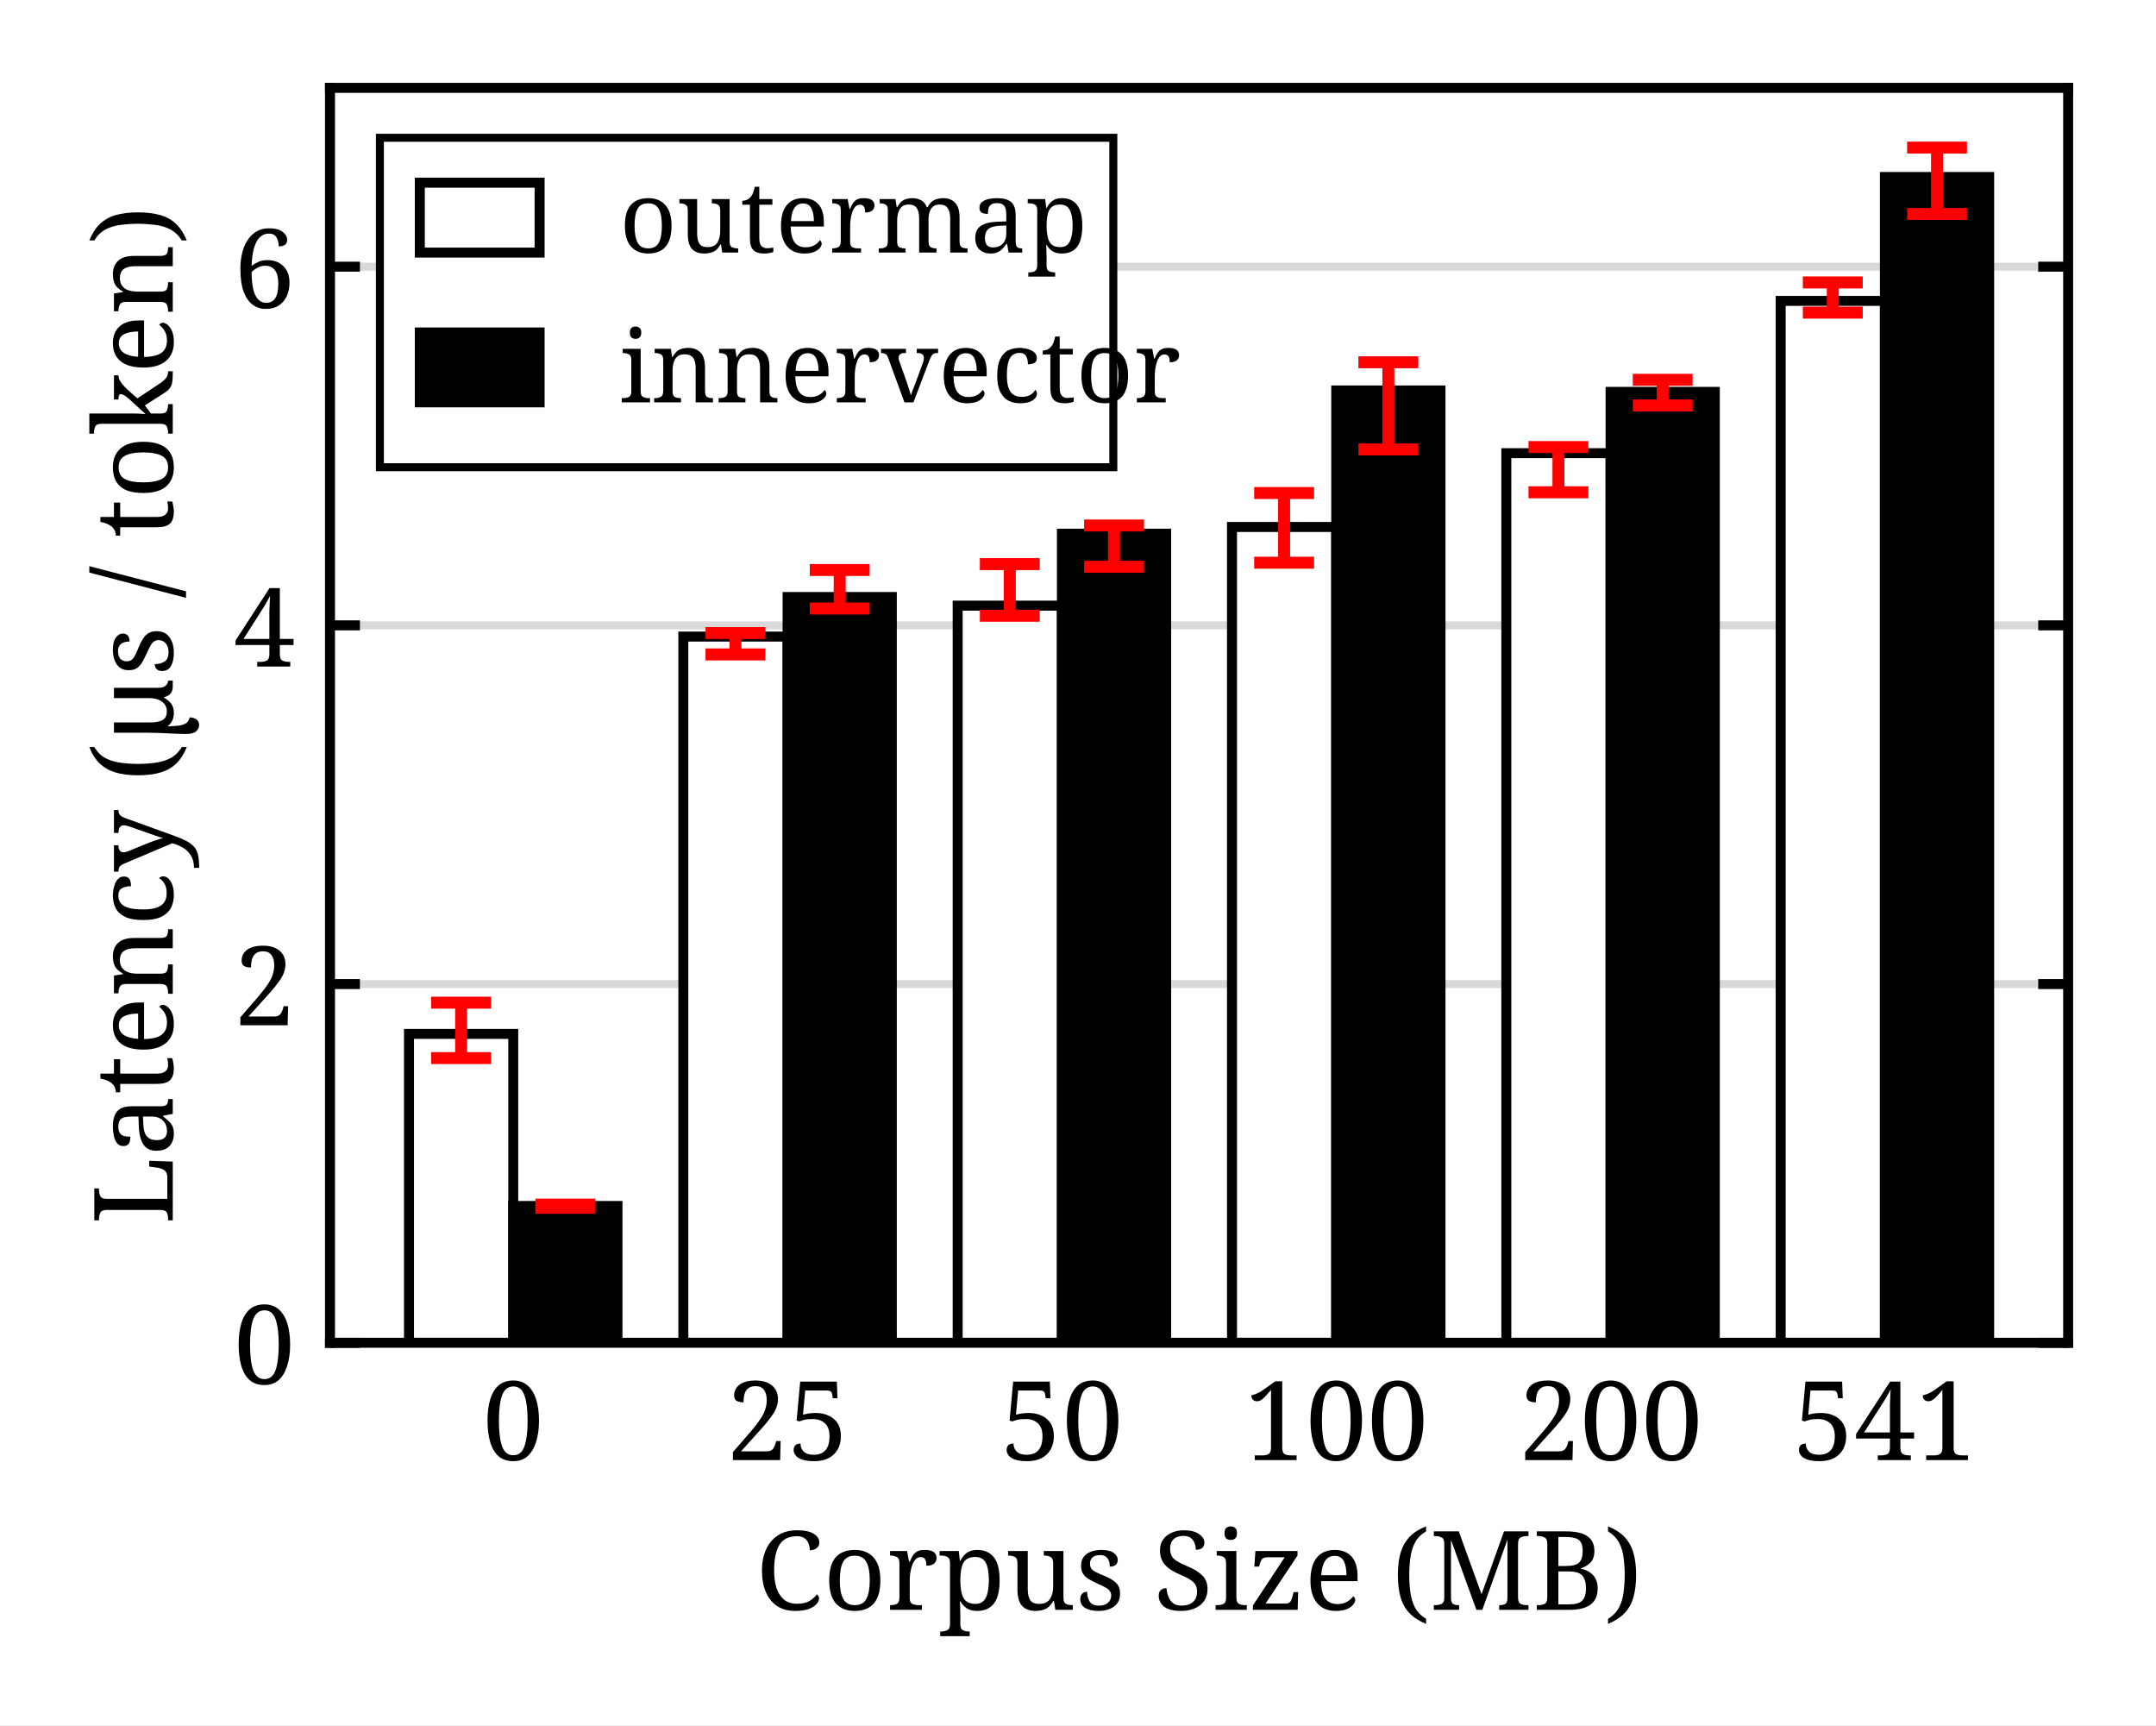
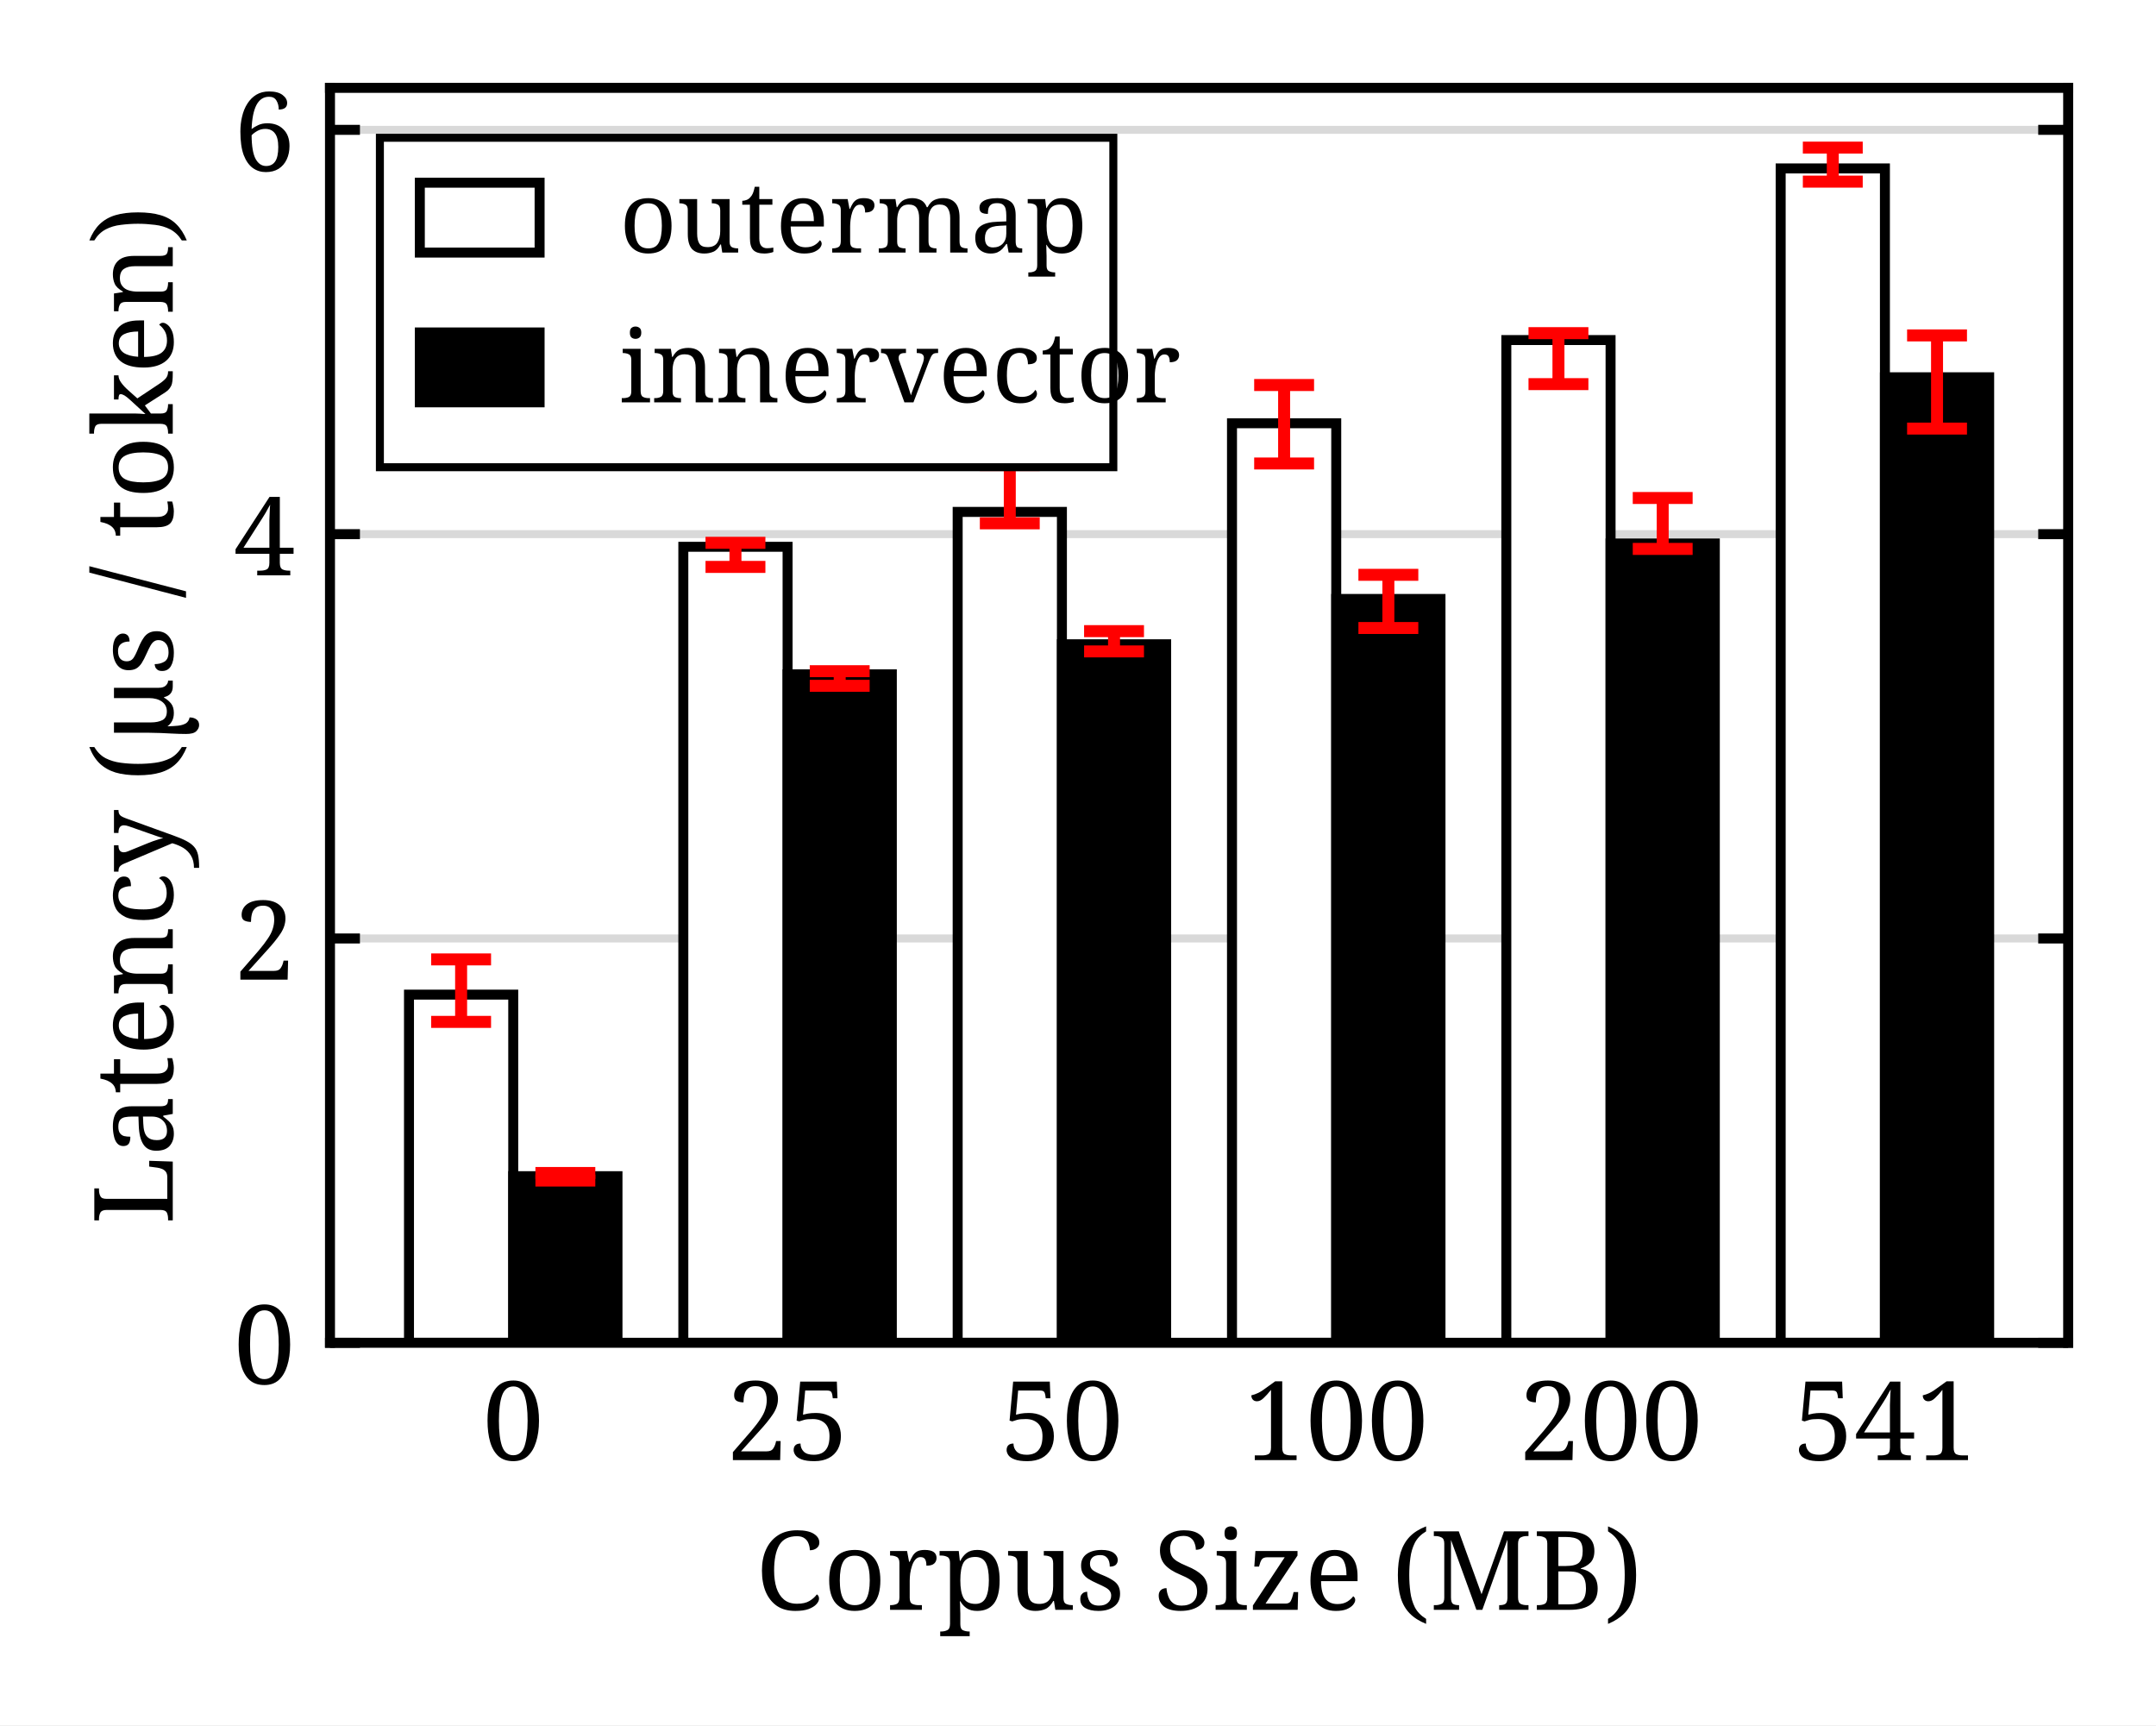
<svg xmlns="http://www.w3.org/2000/svg" xmlns:xlink="http://www.w3.org/1999/xlink" width="216pt" height="172.8pt" viewBox="0 0 216 172.8" version="1.1">
  <defs>
    <style type="text/css">*{stroke-linejoin: round; stroke-linecap: butt}</style>
  </defs>
  <g id="figure_1">
    <g id="patch_1">
      <path d="M 0 172.8  L 216 172.8  L 216 0  L 0 0  z " style="fill: #ffffff" />
    </g>
    <g id="axes_1">
      <g id="patch_2">
        <path d="M 33.06 134.5  L 207.2 134.5  L 207.2 8.8  L 33.06 8.8  z " style="fill: #ffffff" />
      </g>
      <g id="matplotlib.axis_1">
        <g id="xtick_1">
          <g id="text_1">
            <text style="font-size: 11px; font-family: 'STIXGeneral', serif; text-anchor: middle" x="51.419" y="146.25" transform="rotate(-0 51.41946 146.25)">0</text>
          </g>
        </g>
        <g id="xtick_2">
          <g id="text_2">
            <text style="font-size: 11px; font-family: 'STIXGeneral', serif; text-anchor: middle" x="78.904" y="146.25" transform="rotate(-0 78.90367 146.25)">25</text>
          </g>
        </g>
        <g id="xtick_3">
          <g id="text_3">
            <text style="font-size: 11px; font-family: 'STIXGeneral', serif; text-anchor: middle" x="106.388" y="146.25" transform="rotate(-0 106.3879 146.25)">50</text>
          </g>
        </g>
        <g id="xtick_4">
          <g id="text_4">
            <text style="font-size: 11px; font-family: 'STIXGeneral', serif; text-anchor: middle" x="133.872" y="146.25" transform="rotate(-0 133.8721 146.25)">100</text>
          </g>
        </g>
        <g id="xtick_5">
          <g id="text_5">
            <text style="font-size: 11px; font-family: 'STIXGeneral', serif; text-anchor: middle" x="161.356" y="146.25" transform="rotate(-0 161.3563 146.25)">200</text>
          </g>
        </g>
        <g id="xtick_6">
          <g id="text_6">
            <text style="font-size: 11px; font-family: 'STIXGeneral', serif; text-anchor: middle" x="188.841" y="146.25" transform="rotate(-0 188.8405 146.25)">541</text>
          </g>
        </g>
        <g id="text_7">
          <text style="font-size: 11px; font-family: 'STIXGeneral', serif; text-anchor: middle" x="120.13" y="161.25" transform="rotate(-0 120.13 161.25)">Corpus Size (MB)</text>
        </g>
      </g>
      <g id="matplotlib.axis_2">
        <g id="ytick_1">
          <g id="line2d_1">
            <path d="M 33.06 134.5  L 207.2 134.5  " clip-path="url(#p39744489fa)" style="fill: none; stroke: #d9d9d9; stroke-width: 0.8; stroke-linecap: square" />
          </g>
          <g id="line2d_2">
            <defs>
              <path id="mdae82fceea" d="M 0 0  L 3 0  " style="stroke: #000000" />
            </defs>
            <g>
              <use xlink:href="#mdae82fceea" x="33.06" y="134.5" style="stroke: #000000" />
            </g>
          </g>
          <g id="line2d_3">
            <defs>
              <path id="m9e3574b6be" d="M 0 0  L -3 0  " style="stroke: #000000" />
            </defs>
            <g>
              <use xlink:href="#m9e3574b6be" x="207.2" y="134.5" style="stroke: #000000" />
            </g>
          </g>
          <g id="text_8">
            <text style="font-size: 11px; font-family: 'STIXGeneral', serif; text-anchor: end" x="29.56" y="138.625" transform="rotate(-0 29.56 138.625)">0</text>
          </g>
        </g>
        <g id="ytick_2">
          <g id="line2d_4">
-             <path d="M 33.06 98.571  L 207.2 98.571  " clip-path="url(#p39744489fa)" style="fill: none; stroke: #d9d9d9; stroke-width: 0.8; stroke-linecap: square" />
+             <path d="M 33.06 94.002  L 207.2 94.002  " clip-path="url(#p39744489fa)" style="fill: none; stroke: #d9d9d9; stroke-width: 0.8; stroke-linecap: square" />
          </g>
          <g id="line2d_5">
            <g>
-               <use xlink:href="#mdae82fceea" x="33.06" y="98.571" style="stroke: #000000" />
+               <use xlink:href="#mdae82fceea" x="33.06" y="94.002" style="stroke: #000000" />
            </g>
          </g>
          <g id="line2d_6">
            <g>
-               <use xlink:href="#m9e3574b6be" x="207.2" y="98.571" style="stroke: #000000" />
+               <use xlink:href="#m9e3574b6be" x="207.2" y="94.002" style="stroke: #000000" />
            </g>
          </g>
          <g id="text_9">
-             <text style="font-size: 11px; font-family: 'STIXGeneral', serif; text-anchor: end" x="29.56" y="102.696" transform="rotate(-0 29.56 102.6955)">2</text>
+             <text style="font-size: 11px; font-family: 'STIXGeneral', serif; text-anchor: end" x="29.56" y="98.127" transform="rotate(-0 29.56 98.12708)">2</text>
          </g>
        </g>
        <g id="ytick_3">
          <g id="line2d_7">
-             <path d="M 33.06 62.641  L 207.2 62.641  " clip-path="url(#p39744489fa)" style="fill: none; stroke: #d9d9d9; stroke-width: 0.8; stroke-linecap: square" />
+             <path d="M 33.06 53.504  L 207.2 53.504  " clip-path="url(#p39744489fa)" style="fill: none; stroke: #d9d9d9; stroke-width: 0.8; stroke-linecap: square" />
          </g>
          <g id="line2d_8">
            <g>
-               <use xlink:href="#mdae82fceea" x="33.06" y="62.641" style="stroke: #000000" />
+               <use xlink:href="#mdae82fceea" x="33.06" y="53.504" style="stroke: #000000" />
            </g>
          </g>
          <g id="line2d_9">
            <g>
-               <use xlink:href="#m9e3574b6be" x="207.2" y="62.641" style="stroke: #000000" />
+               <use xlink:href="#m9e3574b6be" x="207.2" y="53.504" style="stroke: #000000" />
            </g>
          </g>
          <g id="text_10">
-             <text style="font-size: 11px; font-family: 'STIXGeneral', serif; text-anchor: end" x="29.56" y="66.766" transform="rotate(-0 29.56 66.76603)">4</text>
+             <text style="font-size: 11px; font-family: 'STIXGeneral', serif; text-anchor: end" x="29.56" y="57.629" transform="rotate(-0 29.56 57.62915)">4</text>
          </g>
        </g>
        <g id="ytick_4">
          <g id="line2d_10">
-             <path d="M 33.06 26.712  L 207.2 26.712  " clip-path="url(#p39744489fa)" style="fill: none; stroke: #d9d9d9; stroke-width: 0.8; stroke-linecap: square" />
+             <path d="M 33.06 13.006  L 207.2 13.006  " clip-path="url(#p39744489fa)" style="fill: none; stroke: #d9d9d9; stroke-width: 0.8; stroke-linecap: square" />
          </g>
          <g id="line2d_11">
            <g>
-               <use xlink:href="#mdae82fceea" x="33.06" y="26.712" style="stroke: #000000" />
+               <use xlink:href="#mdae82fceea" x="33.06" y="13.006" style="stroke: #000000" />
            </g>
          </g>
          <g id="line2d_12">
            <g>
-               <use xlink:href="#m9e3574b6be" x="207.2" y="26.712" style="stroke: #000000" />
+               <use xlink:href="#m9e3574b6be" x="207.2" y="13.006" style="stroke: #000000" />
            </g>
          </g>
          <g id="text_11">
-             <text style="font-size: 11px; font-family: 'STIXGeneral', serif; text-anchor: end" x="29.56" y="30.837" transform="rotate(-0 29.56 30.83655)">6</text>
+             <text style="font-size: 11px; font-family: 'STIXGeneral', serif; text-anchor: end" x="29.56" y="17.131" transform="rotate(-0 29.56 17.13123)">6</text>
          </g>
        </g>
        <g id="text_12">
          <text style="font-size: 11px; font-family: 'STIXGeneral', serif; text-anchor: middle" x="17.31" y="71.65" transform="rotate(-90 17.31 71.65)">Latency (µs / token)</text>
        </g>
      </g>
      <g id="patch_3">
-         <path d="M 40.975 134.5  L 51.419 134.5  L 51.419 103.563  L 40.975 103.563  z " clip-path="url(#p39744489fa)" style="fill: #ffffff; stroke: #000000; stroke-linejoin: miter" />
+         <path d="M 40.975 134.5  L 51.419 134.5  L 51.419 99.629  L 40.975 99.629  z " clip-path="url(#p39744489fa)" style="fill: #ffffff; stroke: #000000; stroke-linejoin: miter" />
      </g>
      <g id="patch_4">
-         <path d="M 68.46 134.5  L 78.904 134.5  L 78.904 63.762  L 68.46 63.762  z " clip-path="url(#p39744489fa)" style="fill: #ffffff; stroke: #000000; stroke-linejoin: miter" />
+         <path d="M 68.46 134.5  L 78.904 134.5  L 78.904 54.768  L 68.46 54.768  z " clip-path="url(#p39744489fa)" style="fill: #ffffff; stroke: #000000; stroke-linejoin: miter" />
      </g>
      <g id="patch_5">
-         <path d="M 95.944 134.5  L 106.388 134.5  L 106.388 60.665  L 95.944 60.665  z " clip-path="url(#p39744489fa)" style="fill: #ffffff; stroke: #000000; stroke-linejoin: miter" />
+         <path d="M 95.944 134.5  L 106.388 134.5  L 106.388 51.277  L 95.944 51.277  z " clip-path="url(#p39744489fa)" style="fill: #ffffff; stroke: #000000; stroke-linejoin: miter" />
      </g>
      <g id="patch_6">
-         <path d="M 123.428 134.5  L 133.872 134.5  L 133.872 52.786  L 123.428 52.786  z " clip-path="url(#p39744489fa)" style="fill: #ffffff; stroke: #000000; stroke-linejoin: miter" />
+         <path d="M 123.428 134.5  L 133.872 134.5  L 133.872 42.396  L 123.428 42.396  z " clip-path="url(#p39744489fa)" style="fill: #ffffff; stroke: #000000; stroke-linejoin: miter" />
      </g>
      <g id="patch_7">
-         <path d="M 150.912 134.5  L 161.356 134.5  L 161.356 45.392  L 150.912 45.392  z " clip-path="url(#p39744489fa)" style="fill: #ffffff; stroke: #000000; stroke-linejoin: miter" />
+         <path d="M 150.912 134.5  L 161.356 134.5  L 161.356 34.061  L 150.912 34.061  z " clip-path="url(#p39744489fa)" style="fill: #ffffff; stroke: #000000; stroke-linejoin: miter" />
      </g>
      <g id="patch_8">
-         <path d="M 178.397 134.5  L 188.841 134.5  L 188.841 30.14  L 178.397 30.14  z " clip-path="url(#p39744489fa)" style="fill: #ffffff; stroke: #000000; stroke-linejoin: miter" />
+         <path d="M 178.397 134.5  L 188.841 134.5  L 188.841 16.87  L 178.397 16.87  z " clip-path="url(#p39744489fa)" style="fill: #ffffff; stroke: #000000; stroke-linejoin: miter" />
      </g>
      <g id="patch_9">
-         <path d="M 51.419 134.5  L 61.863 134.5  L 61.863 120.8  L 51.419 120.8  z " clip-path="url(#p39744489fa)" style="stroke: #000000; stroke-linejoin: miter" />
+         <path d="M 51.419 134.5  L 61.863 134.5  L 61.863 117.816  L 51.419 117.816  z " clip-path="url(#p39744489fa)" style="stroke: #000000; stroke-linejoin: miter" />
      </g>
      <g id="patch_10">
-         <path d="M 78.904 134.5  L 89.348 134.5  L 89.348 59.797  L 78.904 59.797  z " clip-path="url(#p39744489fa)" style="stroke: #000000; stroke-linejoin: miter" />
+         <path d="M 78.904 134.5  L 89.348 134.5  L 89.348 67.549  L 78.904 67.549  z " clip-path="url(#p39744489fa)" style="stroke: #000000; stroke-linejoin: miter" />
      </g>
      <g id="patch_11">
-         <path d="M 106.388 134.5  L 116.832 134.5  L 116.832 53.456  L 106.388 53.456  z " clip-path="url(#p39744489fa)" style="stroke: #000000; stroke-linejoin: miter" />
+         <path d="M 106.388 134.5  L 116.832 134.5  L 116.832 64.531  L 106.388 64.531  z " clip-path="url(#p39744489fa)" style="stroke: #000000; stroke-linejoin: miter" />
      </g>
      <g id="patch_12">
-         <path d="M 133.872 134.5  L 144.316 134.5  L 144.316 39.111  L 133.872 39.111  z " clip-path="url(#p39744489fa)" style="stroke: #000000; stroke-linejoin: miter" />
+         <path d="M 133.872 134.5  L 144.316 134.5  L 144.316 59.993  L 133.872 59.993  z " clip-path="url(#p39744489fa)" style="stroke: #000000; stroke-linejoin: miter" />
      </g>
      <g id="patch_13">
-         <path d="M 161.356 134.5  L 171.8 134.5  L 171.8 39.255  L 161.356 39.255  z " clip-path="url(#p39744489fa)" style="stroke: #000000; stroke-linejoin: miter" />
+         <path d="M 161.356 134.5  L 171.8 134.5  L 171.8 54.437  L 161.356 54.437  z " clip-path="url(#p39744489fa)" style="stroke: #000000; stroke-linejoin: miter" />
      </g>
      <g id="patch_14">
-         <path d="M 188.841 134.5  L 199.285 134.5  L 199.285 17.725  L 188.841 17.725  z " clip-path="url(#p39744489fa)" style="stroke: #000000; stroke-linejoin: miter" />
+         <path d="M 188.841 134.5  L 199.285 134.5  L 199.285 37.793  L 188.841 37.793  z " clip-path="url(#p39744489fa)" style="stroke: #000000; stroke-linejoin: miter" />
      </g>
      <g id="patch_15">
        <path d="M 33.06 134.5  L 33.06 8.8  " style="fill: none; stroke: #000000; stroke-linejoin: miter; stroke-linecap: square" />
      </g>
      <g id="patch_16">
        <path d="M 207.2 134.5  L 207.2 8.8  " style="fill: none; stroke: #000000; stroke-linejoin: miter; stroke-linecap: square" />
      </g>
      <g id="patch_17">
        <path d="M 33.06 134.5  L 207.2 134.5  " style="fill: none; stroke: #000000; stroke-linejoin: miter; stroke-linecap: square" />
      </g>
      <g id="patch_18">
        <path d="M 33.06 8.8  L 207.2 8.8  " style="fill: none; stroke: #000000; stroke-linejoin: miter; stroke-linecap: square" />
      </g>
      <g id="LineCollection_1">
-         <path d="M 46.197 105.984  L 46.197 100.43  " clip-path="url(#p39744489fa)" style="fill: none; stroke: #ff0000; stroke-width: 1.2" />
-         <path d="M 73.682 65.552  L 73.682 63.411  " clip-path="url(#p39744489fa)" style="fill: none; stroke: #ff0000; stroke-width: 1.2" />
-         <path d="M 101.166 61.678  L 101.166 56.504  " clip-path="url(#p39744489fa)" style="fill: none; stroke: #ff0000; stroke-width: 1.2" />
-         <path d="M 128.65 56.361  L 128.65 49.387  " clip-path="url(#p39744489fa)" style="fill: none; stroke: #ff0000; stroke-width: 1.2" />
-         <path d="M 156.134 49.308  L 156.134 44.779  " clip-path="url(#p39744489fa)" style="fill: none; stroke: #ff0000; stroke-width: 1.2" />
-         <path d="M 183.619 31.314  L 183.619 28.29  " clip-path="url(#p39744489fa)" style="fill: none; stroke: #ff0000; stroke-width: 1.2" />
+         <path d="M 46.197 102.358  L 46.197 96.098  " clip-path="url(#p39744489fa)" style="fill: none; stroke: #ff0000; stroke-width: 1.2" />
+         <path d="M 73.682 56.785  L 73.682 54.372  " clip-path="url(#p39744489fa)" style="fill: none; stroke: #ff0000; stroke-width: 1.2" />
+         <path d="M 101.166 52.419  L 101.166 46.586  " clip-path="url(#p39744489fa)" style="fill: none; stroke: #ff0000; stroke-width: 1.2" />
+         <path d="M 128.65 46.425  L 128.65 38.565  " clip-path="url(#p39744489fa)" style="fill: none; stroke: #ff0000; stroke-width: 1.2" />
+         <path d="M 156.134 38.475  L 156.134 33.371  " clip-path="url(#p39744489fa)" style="fill: none; stroke: #ff0000; stroke-width: 1.2" />
+         <path d="M 183.619 18.193  L 183.619 14.786  " clip-path="url(#p39744489fa)" style="fill: none; stroke: #ff0000; stroke-width: 1.2" />
      </g>
      <g id="line2d_13">
        <defs>
          <path id="m49be664565" d="M 3 0  L -3 -0  " style="stroke: #ff0000; stroke-width: 1.2" />
        </defs>
        <g clip-path="url(#p39744489fa)">
-           <use xlink:href="#m49be664565" x="46.197" y="105.984" style="fill: #1f77b4; stroke: #ff0000; stroke-width: 1.2" />
-           <use xlink:href="#m49be664565" x="73.682" y="65.552" style="fill: #1f77b4; stroke: #ff0000; stroke-width: 1.2" />
-           <use xlink:href="#m49be664565" x="101.166" y="61.678" style="fill: #1f77b4; stroke: #ff0000; stroke-width: 1.2" />
-           <use xlink:href="#m49be664565" x="128.65" y="56.361" style="fill: #1f77b4; stroke: #ff0000; stroke-width: 1.2" />
-           <use xlink:href="#m49be664565" x="156.134" y="49.308" style="fill: #1f77b4; stroke: #ff0000; stroke-width: 1.2" />
-           <use xlink:href="#m49be664565" x="183.619" y="31.314" style="fill: #1f77b4; stroke: #ff0000; stroke-width: 1.2" />
+           <use xlink:href="#m49be664565" x="46.197" y="102.358" style="fill: #1f77b4; stroke: #ff0000; stroke-width: 1.2" />
+           <use xlink:href="#m49be664565" x="73.682" y="56.785" style="fill: #1f77b4; stroke: #ff0000; stroke-width: 1.2" />
+           <use xlink:href="#m49be664565" x="101.166" y="52.419" style="fill: #1f77b4; stroke: #ff0000; stroke-width: 1.2" />
+           <use xlink:href="#m49be664565" x="128.65" y="46.425" style="fill: #1f77b4; stroke: #ff0000; stroke-width: 1.2" />
+           <use xlink:href="#m49be664565" x="156.134" y="38.475" style="fill: #1f77b4; stroke: #ff0000; stroke-width: 1.2" />
+           <use xlink:href="#m49be664565" x="183.619" y="18.193" style="fill: #1f77b4; stroke: #ff0000; stroke-width: 1.2" />
        </g>
      </g>
      <g id="line2d_14">
        <g clip-path="url(#p39744489fa)">
-           <use xlink:href="#m49be664565" x="46.197" y="100.43" style="fill: #1f77b4; stroke: #ff0000; stroke-width: 1.2" />
-           <use xlink:href="#m49be664565" x="73.682" y="63.411" style="fill: #1f77b4; stroke: #ff0000; stroke-width: 1.2" />
-           <use xlink:href="#m49be664565" x="101.166" y="56.504" style="fill: #1f77b4; stroke: #ff0000; stroke-width: 1.2" />
-           <use xlink:href="#m49be664565" x="128.65" y="49.387" style="fill: #1f77b4; stroke: #ff0000; stroke-width: 1.2" />
-           <use xlink:href="#m49be664565" x="156.134" y="44.779" style="fill: #1f77b4; stroke: #ff0000; stroke-width: 1.2" />
-           <use xlink:href="#m49be664565" x="183.619" y="28.29" style="fill: #1f77b4; stroke: #ff0000; stroke-width: 1.2" />
+           <use xlink:href="#m49be664565" x="46.197" y="96.098" style="fill: #1f77b4; stroke: #ff0000; stroke-width: 1.2" />
+           <use xlink:href="#m49be664565" x="73.682" y="54.372" style="fill: #1f77b4; stroke: #ff0000; stroke-width: 1.2" />
+           <use xlink:href="#m49be664565" x="101.166" y="46.586" style="fill: #1f77b4; stroke: #ff0000; stroke-width: 1.2" />
+           <use xlink:href="#m49be664565" x="128.65" y="38.565" style="fill: #1f77b4; stroke: #ff0000; stroke-width: 1.2" />
+           <use xlink:href="#m49be664565" x="156.134" y="33.371" style="fill: #1f77b4; stroke: #ff0000; stroke-width: 1.2" />
+           <use xlink:href="#m49be664565" x="183.619" y="14.786" style="fill: #1f77b4; stroke: #ff0000; stroke-width: 1.2" />
        </g>
      </g>
      <g id="LineCollection_2">
-         <path d="M 56.641 120.983  L 56.641 120.66  " clip-path="url(#p39744489fa)" style="fill: none; stroke: #ff0000; stroke-width: 1.2" />
-         <path d="M 84.126 60.952  L 84.126 57.093  " clip-path="url(#p39744489fa)" style="fill: none; stroke: #ff0000; stroke-width: 1.2" />
-         <path d="M 111.61 56.773  L 111.61 52.634  " clip-path="url(#p39744489fa)" style="fill: none; stroke: #ff0000; stroke-width: 1.2" />
-         <path d="M 139.094 45.019  L 139.094 36.288  " clip-path="url(#p39744489fa)" style="fill: none; stroke: #ff0000; stroke-width: 1.2" />
-         <path d="M 166.578 40.613  L 166.578 38.043  " clip-path="url(#p39744489fa)" style="fill: none; stroke: #ff0000; stroke-width: 1.2" />
-         <path d="M 194.063 21.433  L 194.063 14.786  " clip-path="url(#p39744489fa)" style="fill: none; stroke: #ff0000; stroke-width: 1.2" />
+         <path d="M 56.641 118.252  L 56.641 117.493  " clip-path="url(#p39744489fa)" style="fill: none; stroke: #ff0000; stroke-width: 1.2" />
+         <path d="M 84.126 68.694  L 84.126 67.231  " clip-path="url(#p39744489fa)" style="fill: none; stroke: #ff0000; stroke-width: 1.2" />
+         <path d="M 111.61 65.248  L 111.61 63.219  " clip-path="url(#p39744489fa)" style="fill: none; stroke: #ff0000; stroke-width: 1.2" />
+         <path d="M 139.094 62.904  L 139.094 57.576  " clip-path="url(#p39744489fa)" style="fill: none; stroke: #ff0000; stroke-width: 1.2" />
+         <path d="M 166.578 54.982  L 166.578 49.881  " clip-path="url(#p39744489fa)" style="fill: none; stroke: #ff0000; stroke-width: 1.2" />
+         <path d="M 194.063 42.93  L 194.063 33.598  " clip-path="url(#p39744489fa)" style="fill: none; stroke: #ff0000; stroke-width: 1.2" />
      </g>
      <g id="line2d_15">
        <defs>
          <path id="m3f663b1e8a" d="M 3 0  L -3 -0  " style="stroke: #ff0000; stroke-width: 1.2" />
        </defs>
        <g clip-path="url(#p39744489fa)">
-           <use xlink:href="#m3f663b1e8a" x="56.641" y="120.983" style="fill: #ff7f0e; stroke: #ff0000; stroke-width: 1.2" />
-           <use xlink:href="#m3f663b1e8a" x="84.126" y="60.952" style="fill: #ff7f0e; stroke: #ff0000; stroke-width: 1.2" />
-           <use xlink:href="#m3f663b1e8a" x="111.61" y="56.773" style="fill: #ff7f0e; stroke: #ff0000; stroke-width: 1.2" />
-           <use xlink:href="#m3f663b1e8a" x="139.094" y="45.019" style="fill: #ff7f0e; stroke: #ff0000; stroke-width: 1.2" />
-           <use xlink:href="#m3f663b1e8a" x="166.578" y="40.613" style="fill: #ff7f0e; stroke: #ff0000; stroke-width: 1.2" />
-           <use xlink:href="#m3f663b1e8a" x="194.063" y="21.433" style="fill: #ff7f0e; stroke: #ff0000; stroke-width: 1.2" />
+           <use xlink:href="#m3f663b1e8a" x="56.641" y="118.252" style="fill: #ff7f0e; stroke: #ff0000; stroke-width: 1.2" />
+           <use xlink:href="#m3f663b1e8a" x="84.126" y="68.694" style="fill: #ff7f0e; stroke: #ff0000; stroke-width: 1.2" />
+           <use xlink:href="#m3f663b1e8a" x="111.61" y="65.248" style="fill: #ff7f0e; stroke: #ff0000; stroke-width: 1.2" />
+           <use xlink:href="#m3f663b1e8a" x="139.094" y="62.904" style="fill: #ff7f0e; stroke: #ff0000; stroke-width: 1.2" />
+           <use xlink:href="#m3f663b1e8a" x="166.578" y="54.982" style="fill: #ff7f0e; stroke: #ff0000; stroke-width: 1.2" />
+           <use xlink:href="#m3f663b1e8a" x="194.063" y="42.93" style="fill: #ff7f0e; stroke: #ff0000; stroke-width: 1.2" />
        </g>
      </g>
      <g id="line2d_16">
        <g clip-path="url(#p39744489fa)">
-           <use xlink:href="#m3f663b1e8a" x="56.641" y="120.66" style="fill: #ff7f0e; stroke: #ff0000; stroke-width: 1.2" />
-           <use xlink:href="#m3f663b1e8a" x="84.126" y="57.093" style="fill: #ff7f0e; stroke: #ff0000; stroke-width: 1.2" />
-           <use xlink:href="#m3f663b1e8a" x="111.61" y="52.634" style="fill: #ff7f0e; stroke: #ff0000; stroke-width: 1.2" />
-           <use xlink:href="#m3f663b1e8a" x="139.094" y="36.288" style="fill: #ff7f0e; stroke: #ff0000; stroke-width: 1.2" />
-           <use xlink:href="#m3f663b1e8a" x="166.578" y="38.043" style="fill: #ff7f0e; stroke: #ff0000; stroke-width: 1.2" />
-           <use xlink:href="#m3f663b1e8a" x="194.063" y="14.786" style="fill: #ff7f0e; stroke: #ff0000; stroke-width: 1.2" />
+           <use xlink:href="#m3f663b1e8a" x="56.641" y="117.493" style="fill: #ff7f0e; stroke: #ff0000; stroke-width: 1.2" />
+           <use xlink:href="#m3f663b1e8a" x="84.126" y="67.231" style="fill: #ff7f0e; stroke: #ff0000; stroke-width: 1.2" />
+           <use xlink:href="#m3f663b1e8a" x="111.61" y="63.219" style="fill: #ff7f0e; stroke: #ff0000; stroke-width: 1.2" />
+           <use xlink:href="#m3f663b1e8a" x="139.094" y="57.576" style="fill: #ff7f0e; stroke: #ff0000; stroke-width: 1.2" />
+           <use xlink:href="#m3f663b1e8a" x="166.578" y="49.881" style="fill: #ff7f0e; stroke: #ff0000; stroke-width: 1.2" />
+           <use xlink:href="#m3f663b1e8a" x="194.063" y="33.598" style="fill: #ff7f0e; stroke: #ff0000; stroke-width: 1.2" />
        </g>
      </g>
      <g id="line2d_17" />
      <g id="line2d_18" />
      <g id="legend_1">
        <g id="patch_19">
          <path d="M 38.06 46.8  L 111.54 46.8  L 111.54 13.8  L 38.06 13.8  z " style="fill: #ffffff; stroke: #000000; stroke-width: 0.8; stroke-linejoin: miter" />
        </g>
        <g id="patch_20">
          <path d="M 42.06 25.3  L 54.06 25.3  L 54.06 18.3  L 42.06 18.3  z " style="fill: #ffffff; stroke: #000000; stroke-linejoin: miter" />
        </g>
        <g id="text_13">
          <text style="font-size: 10px; font-family: 'STIXGeneral', serif; text-anchor: start" x="62.06" y="25.3" transform="rotate(-0 62.06 25.3)">outermap</text>
        </g>
        <g id="patch_21">
          <path d="M 42.06 40.3  L 54.06 40.3  L 54.06 33.3  L 42.06 33.3  z " style="stroke: #000000; stroke-linejoin: miter" />
        </g>
        <g id="text_14">
          <text style="font-size: 10px; font-family: 'STIXGeneral', serif; text-anchor: start" x="62.06" y="40.3" transform="rotate(-0 62.06 40.3)">innervector</text>
        </g>
      </g>
    </g>
  </g>
  <defs>
    <clipPath id="p39744489fa">
      <rect x="33.06" y="8.8" width="174.14" height="125.7" />
    </clipPath>
  </defs>
</svg>
